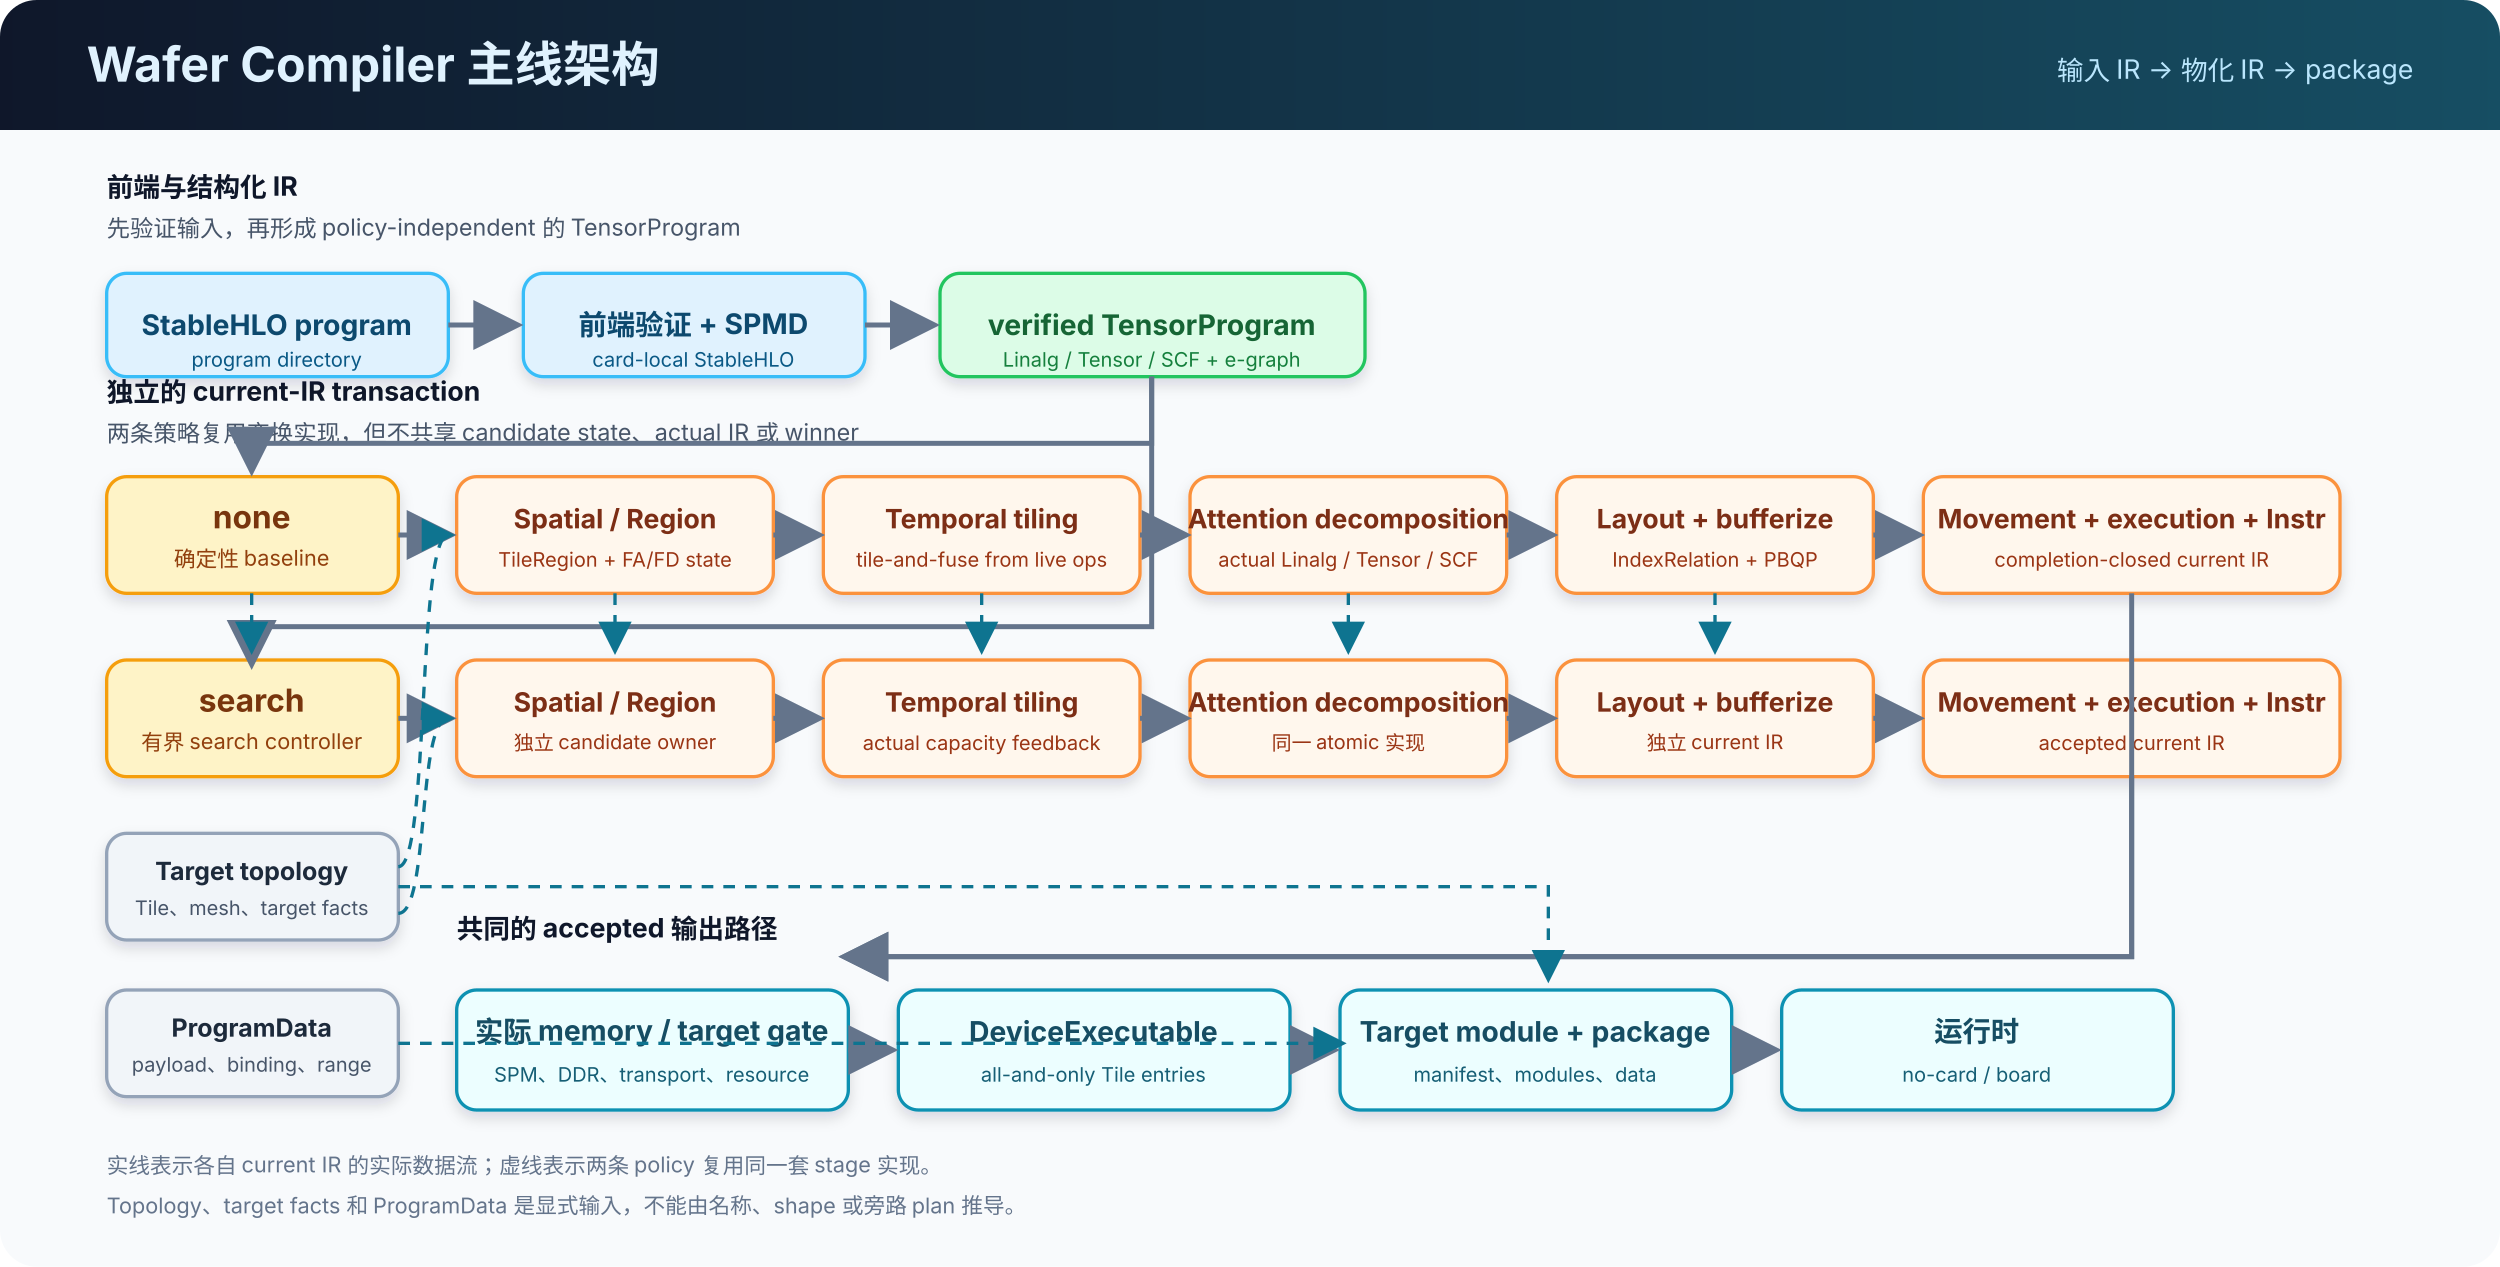
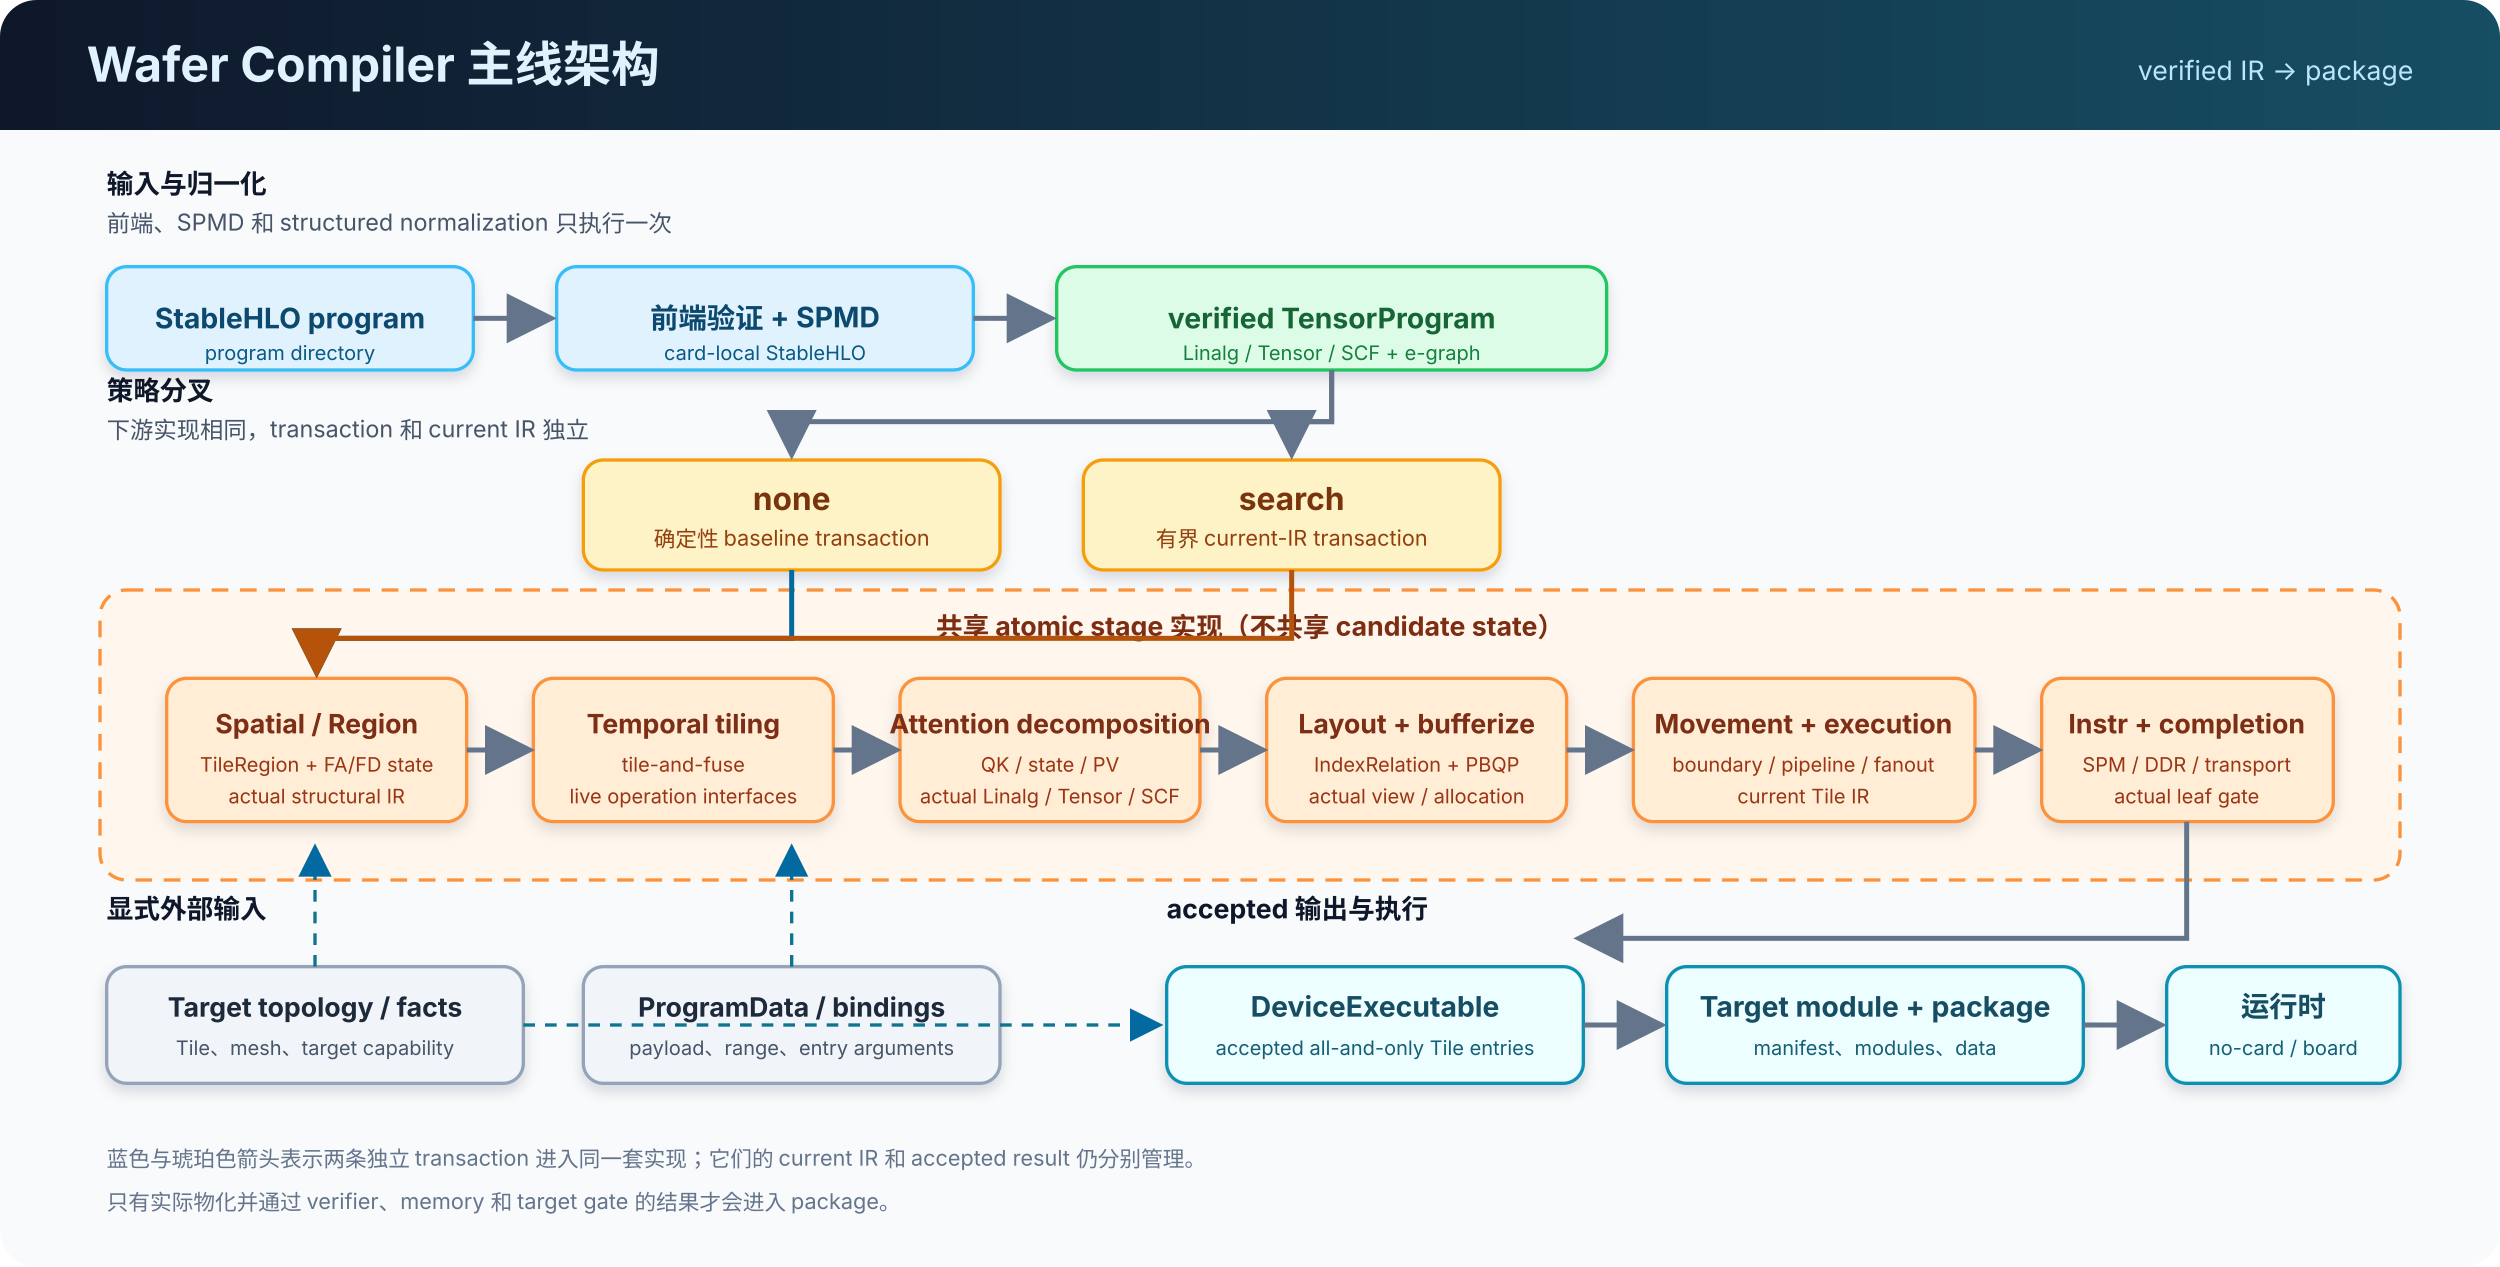
<svg xmlns="http://www.w3.org/2000/svg" viewBox="0 0 1500 760" role="img" aria-labelledby="title desc">
  <defs>
    <linearGradient id="header" x1="0" x2="1">
      <stop offset="0" stop-color="#0f172a" />
      <stop offset="1" stop-color="#164e63" />
    </linearGradient>
    <filter id="shadow" x="-10%" y="-10%" width="120%" height="130%">
      <feDropShadow dx="0" dy="4" stdDeviation="4" flood-color="#0f172a" flood-opacity="0.14" />
    </filter>
    <marker id="arrow" markerWidth="10" markerHeight="10" refX="8" refY="5" orient="auto">
      <path d="M0 0 10 5 0 10Z" fill="#64748b" />
    </marker>
-     <marker id="arrow-accent" markerWidth="10" markerHeight="10" refX="8" refY="5" orient="auto">
-       <path d="M0 0 10 5 0 10Z" fill="#0e7490" />
+     <marker id="arrow-blue" markerWidth="10" markerHeight="10" refX="8" refY="5" orient="auto">
+       <path d="M0 0 10 5 0 10Z" fill="#0369a1" />
+     </marker>
+     <marker id="arrow-amber" markerWidth="10" markerHeight="10" refX="8" refY="5" orient="auto">
+       <path d="M0 0 10 5 0 10Z" fill="#b45309" />
    </marker>
  </defs>
  <rect width="1500" height="760" rx="22" fill="#f8fafc" />
  <rect width="1500" height="78" rx="22" fill="url(#header)" />
  <rect y="54" width="1500" height="24" fill="url(#header)" />
  <text x="52" y="49" fill="#e0f2fe" font-family="Inter,Arial,sans-serif" font-size="29" font-weight="700">Wafer Compiler 主线架构</text>
-   <text x="1448" y="48" text-anchor="end" fill="#bae6fd" font-family="Inter,Arial,sans-serif" font-size="16">输入 IR → 物化 IR → package</text>
+   <text x="1448" y="48" text-anchor="end" fill="#bae6fd" font-family="Inter,Arial,sans-serif" font-size="16">verified IR → package</text>
  <g font-family="Inter,Arial,sans-serif">
-     <text x="64" y="118" fill="#0f172a" font-size="16" font-weight="700">前端与结构化 IR</text>
-     <text x="64" y="142" fill="#475569" font-size="14">先验证输入，再形成 policy-independent 的 TensorProgram</text>
-     <text x="64" y="241" fill="#0f172a" font-size="16" font-weight="700">独立的 current-IR transaction</text>
-     <text x="64" y="265" fill="#475569" font-size="14">两条策略复用变换实现，但不共享 candidate state、actual IR 或 winner</text>
-     <text x="274" y="563" fill="#0f172a" font-size="16" font-weight="700">共同的 accepted 输出路径</text>
+     <text x="64" y="116" fill="#0f172a" font-size="16" font-weight="700">输入与归一化</text>
+     <text x="64" y="139" fill="#475569" font-size="14">前端、SPMD 和 structured normalization 只执行一次</text>
+     <text x="64" y="240" fill="#0f172a" font-size="16" font-weight="700">策略分叉</text>
+     <text x="64" y="263" fill="#475569" font-size="14">下游实现相同，transaction 和 current IR 独立</text>
+     <text x="64" y="551" fill="#0f172a" font-size="16" font-weight="700">显式外部输入</text>
+     <text x="700" y="551" fill="#0f172a" font-size="16" font-weight="700">accepted 输出与执行</text>
  </g>
  <g filter="url(#shadow)" font-family="Inter,Arial,sans-serif">
-     <rect x="64" y="164" width="205" height="62" rx="12" fill="#e0f2fe" stroke="#38bdf8" stroke-width="2" />
-     <text x="166" y="201" text-anchor="middle" fill="#0c4a6e" font-size="17" font-weight="700">StableHLO program</text>
-     <text x="166" y="220" text-anchor="middle" fill="#075985" font-size="12">program directory</text>
-     <rect x="314" y="164" width="205" height="62" rx="12" fill="#e0f2fe" stroke="#38bdf8" stroke-width="2" />
-     <text x="416" y="201" text-anchor="middle" fill="#0c4a6e" font-size="17" font-weight="700">前端验证 + SPMD</text>
-     <text x="416" y="220" text-anchor="middle" fill="#075985" font-size="12">card-local StableHLO</text>
-     <rect x="564" y="164" width="255" height="62" rx="12" fill="#dcfce7" stroke="#22c55e" stroke-width="2" />
-     <text x="691" y="201" text-anchor="middle" fill="#166534" font-size="17" font-weight="700">verified TensorProgram</text>
-     <text x="691" y="220" text-anchor="middle" fill="#15803d" font-size="12">Linalg / Tensor / SCF + e-graph</text>
-     <rect x="64" y="286" width="175" height="70" rx="12" fill="#fef3c7" stroke="#f59e0b" stroke-width="2" />
-     <text x="151" y="317" text-anchor="middle" fill="#78350f" font-size="19" font-weight="700">none</text>
-     <text x="151" y="340" text-anchor="middle" fill="#92400e" font-size="13">确定性 baseline</text>
-     <rect x="64" y="396" width="175" height="70" rx="12" fill="#fef3c7" stroke="#f59e0b" stroke-width="2" />
-     <text x="151" y="427" text-anchor="middle" fill="#78350f" font-size="19" font-weight="700">search</text>
-     <text x="151" y="450" text-anchor="middle" fill="#92400e" font-size="13">有界 search controller</text>
-     <rect x="274" y="286" width="190" height="70" rx="12" fill="#fff7ed" stroke="#fb923c" stroke-width="2" />
-     <text x="369" y="317" text-anchor="middle" fill="#7c2d12" font-size="16" font-weight="700">Spatial / Region</text>
-     <text x="369" y="340" text-anchor="middle" fill="#9a3412" font-size="12">TileRegion + FA/FD state</text>
-     <rect x="494" y="286" width="190" height="70" rx="12" fill="#fff7ed" stroke="#fb923c" stroke-width="2" />
-     <text x="589" y="317" text-anchor="middle" fill="#7c2d12" font-size="16" font-weight="700">Temporal tiling</text>
-     <text x="589" y="340" text-anchor="middle" fill="#9a3412" font-size="12">tile-and-fuse from live ops</text>
-     <rect x="714" y="286" width="190" height="70" rx="12" fill="#fff7ed" stroke="#fb923c" stroke-width="2" />
-     <text x="809" y="317" text-anchor="middle" fill="#7c2d12" font-size="16" font-weight="700">Attention decomposition</text>
-     <text x="809" y="340" text-anchor="middle" fill="#9a3412" font-size="12">actual Linalg / Tensor / SCF</text>
-     <rect x="934" y="286" width="190" height="70" rx="12" fill="#fff7ed" stroke="#fb923c" stroke-width="2" />
-     <text x="1029" y="317" text-anchor="middle" fill="#7c2d12" font-size="16" font-weight="700">Layout + bufferize</text>
-     <text x="1029" y="340" text-anchor="middle" fill="#9a3412" font-size="12">IndexRelation + PBQP</text>
-     <rect x="1154" y="286" width="250" height="70" rx="12" fill="#fff7ed" stroke="#fb923c" stroke-width="2" />
-     <text x="1279" y="317" text-anchor="middle" fill="#7c2d12" font-size="16" font-weight="700">Movement + execution + Instr</text>
-     <text x="1279" y="340" text-anchor="middle" fill="#9a3412" font-size="12">completion-closed current IR</text>
-     <rect x="274" y="396" width="190" height="70" rx="12" fill="#fff7ed" stroke="#fb923c" stroke-width="2" />
-     <text x="369" y="427" text-anchor="middle" fill="#7c2d12" font-size="16" font-weight="700">Spatial / Region</text>
-     <text x="369" y="450" text-anchor="middle" fill="#9a3412" font-size="12">独立 candidate owner</text>
-     <rect x="494" y="396" width="190" height="70" rx="12" fill="#fff7ed" stroke="#fb923c" stroke-width="2" />
-     <text x="589" y="427" text-anchor="middle" fill="#7c2d12" font-size="16" font-weight="700">Temporal tiling</text>
-     <text x="589" y="450" text-anchor="middle" fill="#9a3412" font-size="12">actual capacity feedback</text>
-     <rect x="714" y="396" width="190" height="70" rx="12" fill="#fff7ed" stroke="#fb923c" stroke-width="2" />
-     <text x="809" y="427" text-anchor="middle" fill="#7c2d12" font-size="16" font-weight="700">Attention decomposition</text>
-     <text x="809" y="450" text-anchor="middle" fill="#9a3412" font-size="12">同一 atomic 实现</text>
-     <rect x="934" y="396" width="190" height="70" rx="12" fill="#fff7ed" stroke="#fb923c" stroke-width="2" />
-     <text x="1029" y="427" text-anchor="middle" fill="#7c2d12" font-size="16" font-weight="700">Layout + bufferize</text>
-     <text x="1029" y="450" text-anchor="middle" fill="#9a3412" font-size="12">独立 current IR</text>
-     <rect x="1154" y="396" width="250" height="70" rx="12" fill="#fff7ed" stroke="#fb923c" stroke-width="2" />
-     <text x="1279" y="427" text-anchor="middle" fill="#7c2d12" font-size="16" font-weight="700">Movement + execution + Instr</text>
-     <text x="1279" y="450" text-anchor="middle" fill="#9a3412" font-size="12">accepted current IR</text>
-     <rect x="64" y="500" width="175" height="64" rx="12" fill="#f1f5f9" stroke="#94a3b8" stroke-width="2" />
-     <text x="151" y="528" text-anchor="middle" fill="#1e293b" font-size="15" font-weight="700">Target topology</text>
-     <text x="151" y="549" text-anchor="middle" fill="#475569" font-size="12">Tile、mesh、target facts</text>
-     <rect x="64" y="594" width="175" height="64" rx="12" fill="#f1f5f9" stroke="#94a3b8" stroke-width="2" />
-     <text x="151" y="622" text-anchor="middle" fill="#1e293b" font-size="15" font-weight="700">ProgramData</text>
-     <text x="151" y="643" text-anchor="middle" fill="#475569" font-size="12">payload、binding、range</text>
-     <rect x="274" y="594" width="235" height="72" rx="12" fill="#ecfeff" stroke="#0891b2" stroke-width="2" />
-     <text x="391" y="625" text-anchor="middle" fill="#164e63" font-size="17" font-weight="700">实际 memory / target gate</text>
-     <text x="391" y="649" text-anchor="middle" fill="#155e75" font-size="12">SPM、DDR、transport、resource</text>
-     <rect x="539" y="594" width="235" height="72" rx="12" fill="#ecfeff" stroke="#0891b2" stroke-width="2" />
-     <text x="656" y="625" text-anchor="middle" fill="#164e63" font-size="17" font-weight="700">DeviceExecutable</text>
-     <text x="656" y="649" text-anchor="middle" fill="#155e75" font-size="12">all-and-only Tile entries</text>
-     <rect x="804" y="594" width="235" height="72" rx="12" fill="#ecfeff" stroke="#0891b2" stroke-width="2" />
-     <text x="921" y="625" text-anchor="middle" fill="#164e63" font-size="17" font-weight="700">Target module + package</text>
-     <text x="921" y="649" text-anchor="middle" fill="#155e75" font-size="12">manifest、modules、data</text>
-     <rect x="1069" y="594" width="235" height="72" rx="12" fill="#ecfeff" stroke="#0891b2" stroke-width="2" />
-     <text x="1186" y="625" text-anchor="middle" fill="#164e63" font-size="17" font-weight="700">运行时</text>
-     <text x="1186" y="649" text-anchor="middle" fill="#155e75" font-size="12">no-card / board</text>
+     <rect x="64" y="160" width="220" height="62" rx="12" fill="#e0f2fe" stroke="#38bdf8" stroke-width="2" />
+     <text x="174" y="197" text-anchor="middle" fill="#0c4a6e" font-size="17" font-weight="700">StableHLO program</text>
+     <text x="174" y="216" text-anchor="middle" fill="#075985" font-size="12">program directory</text>
+     <rect x="334" y="160" width="250" height="62" rx="12" fill="#e0f2fe" stroke="#38bdf8" stroke-width="2" />
+     <text x="459" y="197" text-anchor="middle" fill="#0c4a6e" font-size="17" font-weight="700">前端验证 + SPMD</text>
+     <text x="459" y="216" text-anchor="middle" fill="#075985" font-size="12">card-local StableHLO</text>
+     <rect x="634" y="160" width="330" height="62" rx="12" fill="#dcfce7" stroke="#22c55e" stroke-width="2" />
+     <text x="799" y="197" text-anchor="middle" fill="#166534" font-size="17" font-weight="700">verified TensorProgram</text>
+     <text x="799" y="216" text-anchor="middle" fill="#15803d" font-size="12">Linalg / Tensor / SCF + e-graph</text>
+     <rect x="350" y="276" width="250" height="66" rx="12" fill="#fef3c7" stroke="#f59e0b" stroke-width="2" />
+     <text x="475" y="306" text-anchor="middle" fill="#78350f" font-size="19" font-weight="700">none</text>
+     <text x="475" y="328" text-anchor="middle" fill="#92400e" font-size="13">确定性 baseline transaction</text>
+     <rect x="650" y="276" width="250" height="66" rx="12" fill="#fef3c7" stroke="#f59e0b" stroke-width="2" />
+     <text x="775" y="306" text-anchor="middle" fill="#78350f" font-size="19" font-weight="700">search</text>
+     <text x="775" y="328" text-anchor="middle" fill="#92400e" font-size="13">有界 current-IR transaction</text>
+   </g>
+   <rect x="60" y="354" width="1380" height="174" rx="16" fill="#fff7ed" stroke="#fb923c" stroke-width="2" stroke-dasharray="10 7" />
+   <text x="750" y="382" text-anchor="middle" fill="#7c2d12" font-family="Inter,Arial,sans-serif" font-size="16" font-weight="700">共享 atomic stage 实现（不共享 candidate state）</text>
+   <g filter="url(#shadow)" font-family="Inter,Arial,sans-serif">
+     <rect x="100" y="407" width="180" height="86" rx="12" fill="#ffedd5" stroke="#fb923c" stroke-width="2" />
+     <text x="190" y="440" text-anchor="middle" fill="#7c2d12" font-size="16" font-weight="700">Spatial / Region</text>
+     <text x="190" y="463" text-anchor="middle" fill="#9a3412" font-size="12">TileRegion + FA/FD state</text>
+     <text x="190" y="482" text-anchor="middle" fill="#9a3412" font-size="12">actual structural IR</text>
+     <rect x="320" y="407" width="180" height="86" rx="12" fill="#ffedd5" stroke="#fb923c" stroke-width="2" />
+     <text x="410" y="440" text-anchor="middle" fill="#7c2d12" font-size="16" font-weight="700">Temporal tiling</text>
+     <text x="410" y="463" text-anchor="middle" fill="#9a3412" font-size="12">tile-and-fuse</text>
+     <text x="410" y="482" text-anchor="middle" fill="#9a3412" font-size="12">live operation interfaces</text>
+     <rect x="540" y="407" width="180" height="86" rx="12" fill="#ffedd5" stroke="#fb923c" stroke-width="2" />
+     <text x="630" y="440" text-anchor="middle" fill="#7c2d12" font-size="16" font-weight="700">Attention decomposition</text>
+     <text x="630" y="463" text-anchor="middle" fill="#9a3412" font-size="12">QK / state / PV</text>
+     <text x="630" y="482" text-anchor="middle" fill="#9a3412" font-size="12">actual Linalg / Tensor / SCF</text>
+     <rect x="760" y="407" width="180" height="86" rx="12" fill="#ffedd5" stroke="#fb923c" stroke-width="2" />
+     <text x="850" y="440" text-anchor="middle" fill="#7c2d12" font-size="16" font-weight="700">Layout + bufferize</text>
+     <text x="850" y="463" text-anchor="middle" fill="#9a3412" font-size="12">IndexRelation + PBQP</text>
+     <text x="850" y="482" text-anchor="middle" fill="#9a3412" font-size="12">actual view / allocation</text>
+     <rect x="980" y="407" width="205" height="86" rx="12" fill="#ffedd5" stroke="#fb923c" stroke-width="2" />
+     <text x="1082" y="440" text-anchor="middle" fill="#7c2d12" font-size="16" font-weight="700">Movement + execution</text>
+     <text x="1082" y="463" text-anchor="middle" fill="#9a3412" font-size="12">boundary / pipeline / fanout</text>
+     <text x="1082" y="482" text-anchor="middle" fill="#9a3412" font-size="12">current Tile IR</text>
+     <rect x="1225" y="407" width="175" height="86" rx="12" fill="#ffedd5" stroke="#fb923c" stroke-width="2" />
+     <text x="1312" y="440" text-anchor="middle" fill="#7c2d12" font-size="16" font-weight="700">Instr + completion</text>
+     <text x="1312" y="463" text-anchor="middle" fill="#9a3412" font-size="12">SPM / DDR / transport</text>
+     <text x="1312" y="482" text-anchor="middle" fill="#9a3412" font-size="12">actual leaf gate</text>
+   </g>
+   <g filter="url(#shadow)" font-family="Inter,Arial,sans-serif">
+     <rect x="64" y="580" width="250" height="70" rx="12" fill="#f1f5f9" stroke="#94a3b8" stroke-width="2" />
+     <text x="189" y="610" text-anchor="middle" fill="#1e293b" font-size="16" font-weight="700">Target topology / facts</text>
+     <text x="189" y="633" text-anchor="middle" fill="#475569" font-size="12">Tile、mesh、target capability</text>
+     <rect x="350" y="580" width="250" height="70" rx="12" fill="#f1f5f9" stroke="#94a3b8" stroke-width="2" />
+     <text x="475" y="610" text-anchor="middle" fill="#1e293b" font-size="16" font-weight="700">ProgramData / bindings</text>
+     <text x="475" y="633" text-anchor="middle" fill="#475569" font-size="12">payload、range、entry arguments</text>
+     <rect x="700" y="580" width="250" height="70" rx="12" fill="#ecfeff" stroke="#0891b2" stroke-width="2" />
+     <text x="825" y="610" text-anchor="middle" fill="#164e63" font-size="17" font-weight="700">DeviceExecutable</text>
+     <text x="825" y="633" text-anchor="middle" fill="#155e75" font-size="12">accepted all-and-only Tile entries</text>
+     <rect x="1000" y="580" width="250" height="70" rx="12" fill="#ecfeff" stroke="#0891b2" stroke-width="2" />
+     <text x="1125" y="610" text-anchor="middle" fill="#164e63" font-size="17" font-weight="700">Target module + package</text>
+     <text x="1125" y="633" text-anchor="middle" fill="#155e75" font-size="12">manifest、modules、data</text>
+     <rect x="1300" y="580" width="140" height="70" rx="12" fill="#ecfeff" stroke="#0891b2" stroke-width="2" />
+     <text x="1370" y="610" text-anchor="middle" fill="#164e63" font-size="17" font-weight="700">运行时</text>
+     <text x="1370" y="633" text-anchor="middle" fill="#155e75" font-size="12">no-card / board</text>
  </g>
  <g fill="none" stroke="#64748b" stroke-width="3" marker-end="url(#arrow)">
-     <path d="M269 195h39" />
-     <path d="M519 195h39" />
-     <path d="M691 226v40H151v14" />
-     <path d="M691 226v150H151v20" />
-     <path d="M239 321h29" />
-     <path d="M464 321h25" />
-     <path d="M684 321h25" />
-     <path d="M904 321h25" />
-     <path d="M1124 321h25" />
-     <path d="M239 431h29" />
-     <path d="M464 431h25" />
-     <path d="M684 431h25" />
-     <path d="M904 431h25" />
-     <path d="M1124 431h25" />
-     <path d="M1279 356v218H509" />
-     <path d="M1279 466v108H509" />
-     <path d="M509 630h24" />
-     <path d="M774 630h24" />
-     <path d="M1039 630h24" />
+     <path d="M284 191h44" />
+     <path d="M584 191h44" />
+     <path d="M799 222v31H475v17" />
+     <path d="M799 222v31H775v17" />
+     <path d="M475 342v41H190v18" stroke="#0369a1" marker-end="url(#arrow-blue)" />
+     <path d="M775 342v41H190v18" stroke="#b45309" marker-end="url(#arrow-amber)" />
+     <path d="M280 450h35" />
+     <path d="M500 450h35" />
+     <path d="M720 450h35" />
+     <path d="M940 450h35" />
+     <path d="M1185 450h35" />
+     <path d="M1312 493v70H950" />
+     <path d="M950 615h44" />
+     <path d="M1250 615h44" />
  </g>
-   <g fill="none" stroke="#0e7490" stroke-width="2" stroke-dasharray="7 6" marker-end="url(#arrow-accent)">
-     <path d="M151 356v33" />
-     <path d="M369 356v33" />
-     <path d="M589 356v33" />
-     <path d="M809 356v33" />
-     <path d="M1029 356v33" />
-     <path d="M239 520C258 520 250 321 269 321" />
-     <path d="M239 548C258 548 250 431 269 431" />
-     <path d="M239 532h690v54" />
-     <path d="M239 626h565" />
+   <g fill="none" stroke="#0e7490" stroke-width="2" stroke-dasharray="7 6" marker-end="url(#arrow-blue)">
+     <path d="M189 580v-70" />
+     <path d="M475 580v-70" />
+     <path d="M314 615h380" />
  </g>
  <g font-family="Inter,Arial,sans-serif" fill="#64748b" font-size="13">
-     <text x="64" y="704">实线表示各自 current IR 的实际数据流；虚线表示两条 policy 复用同一套 stage 实现。</text>
-     <text x="64" y="728">Topology、target facts 和 ProgramData 是显式输入，不能由名称、shape 或旁路 plan 推导。</text>
+     <text x="64" y="700">蓝色与琥珀色箭头表示两条独立 transaction 进入同一套实现；它们的 current IR 和 accepted result 仍分别管理。</text>
+     <text x="64" y="726">只有实际物化并通过 verifier、memory 和 target gate 的结果才会进入 package。</text>
  </g>
</svg>
